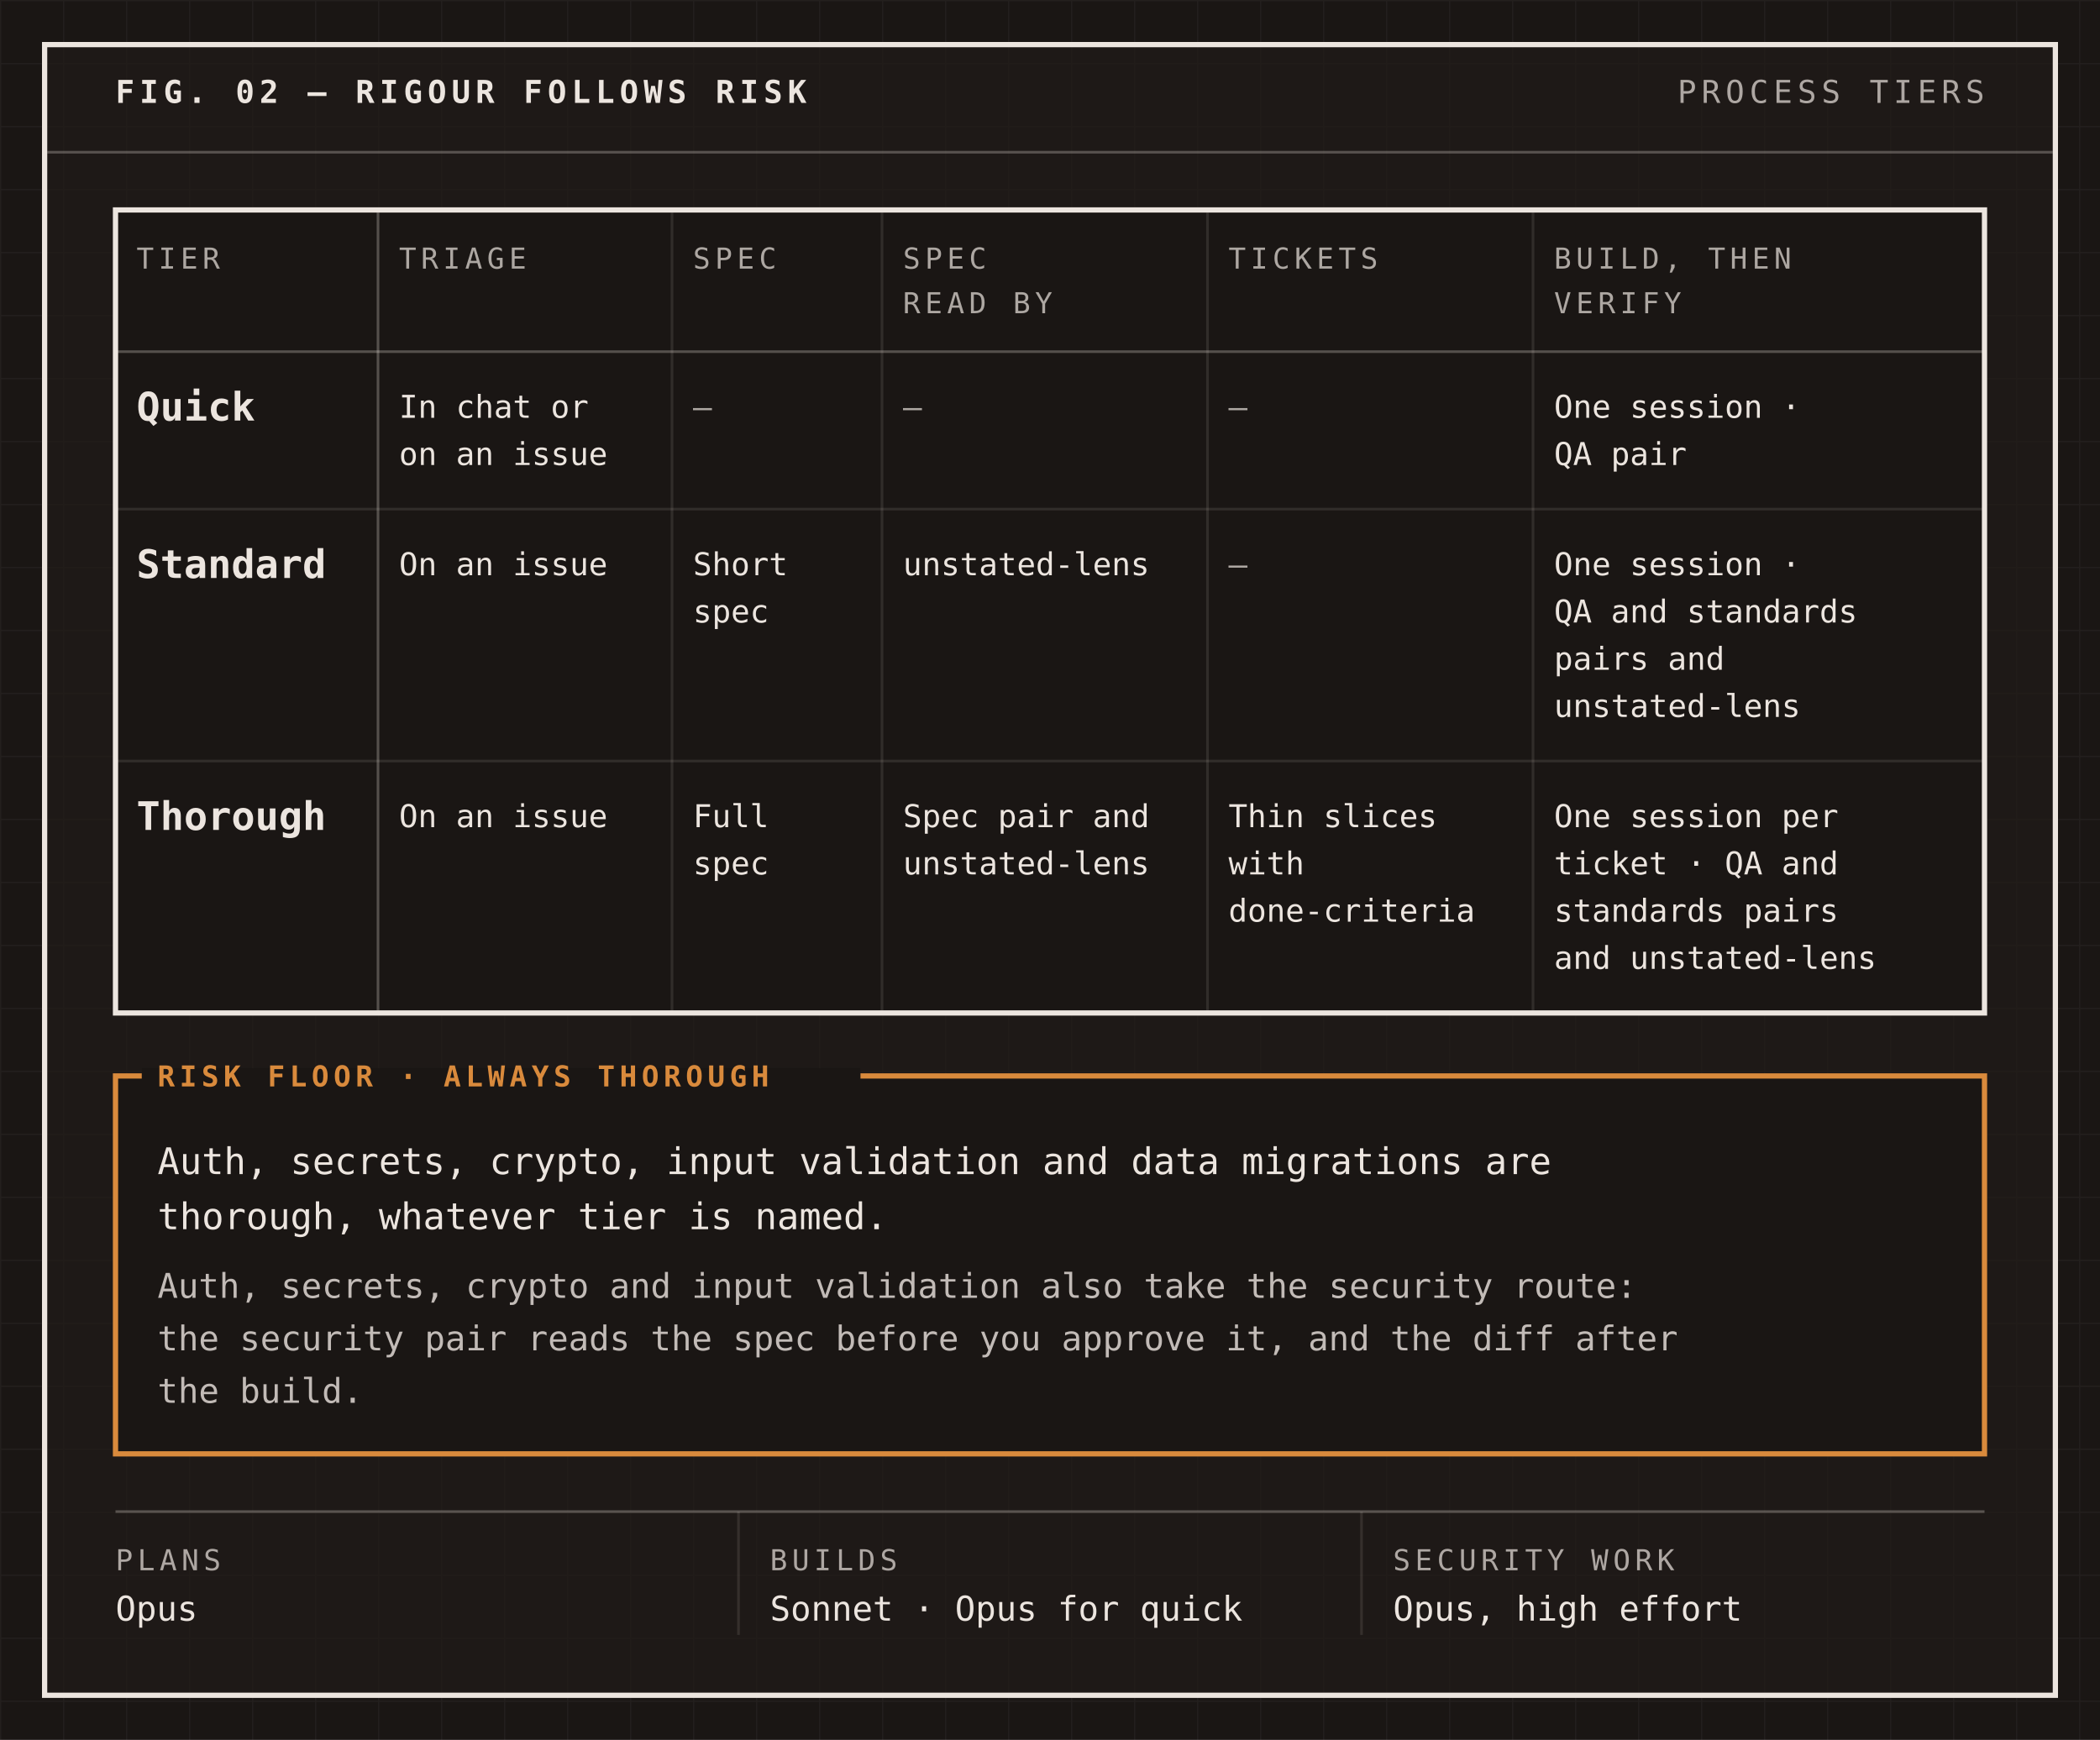
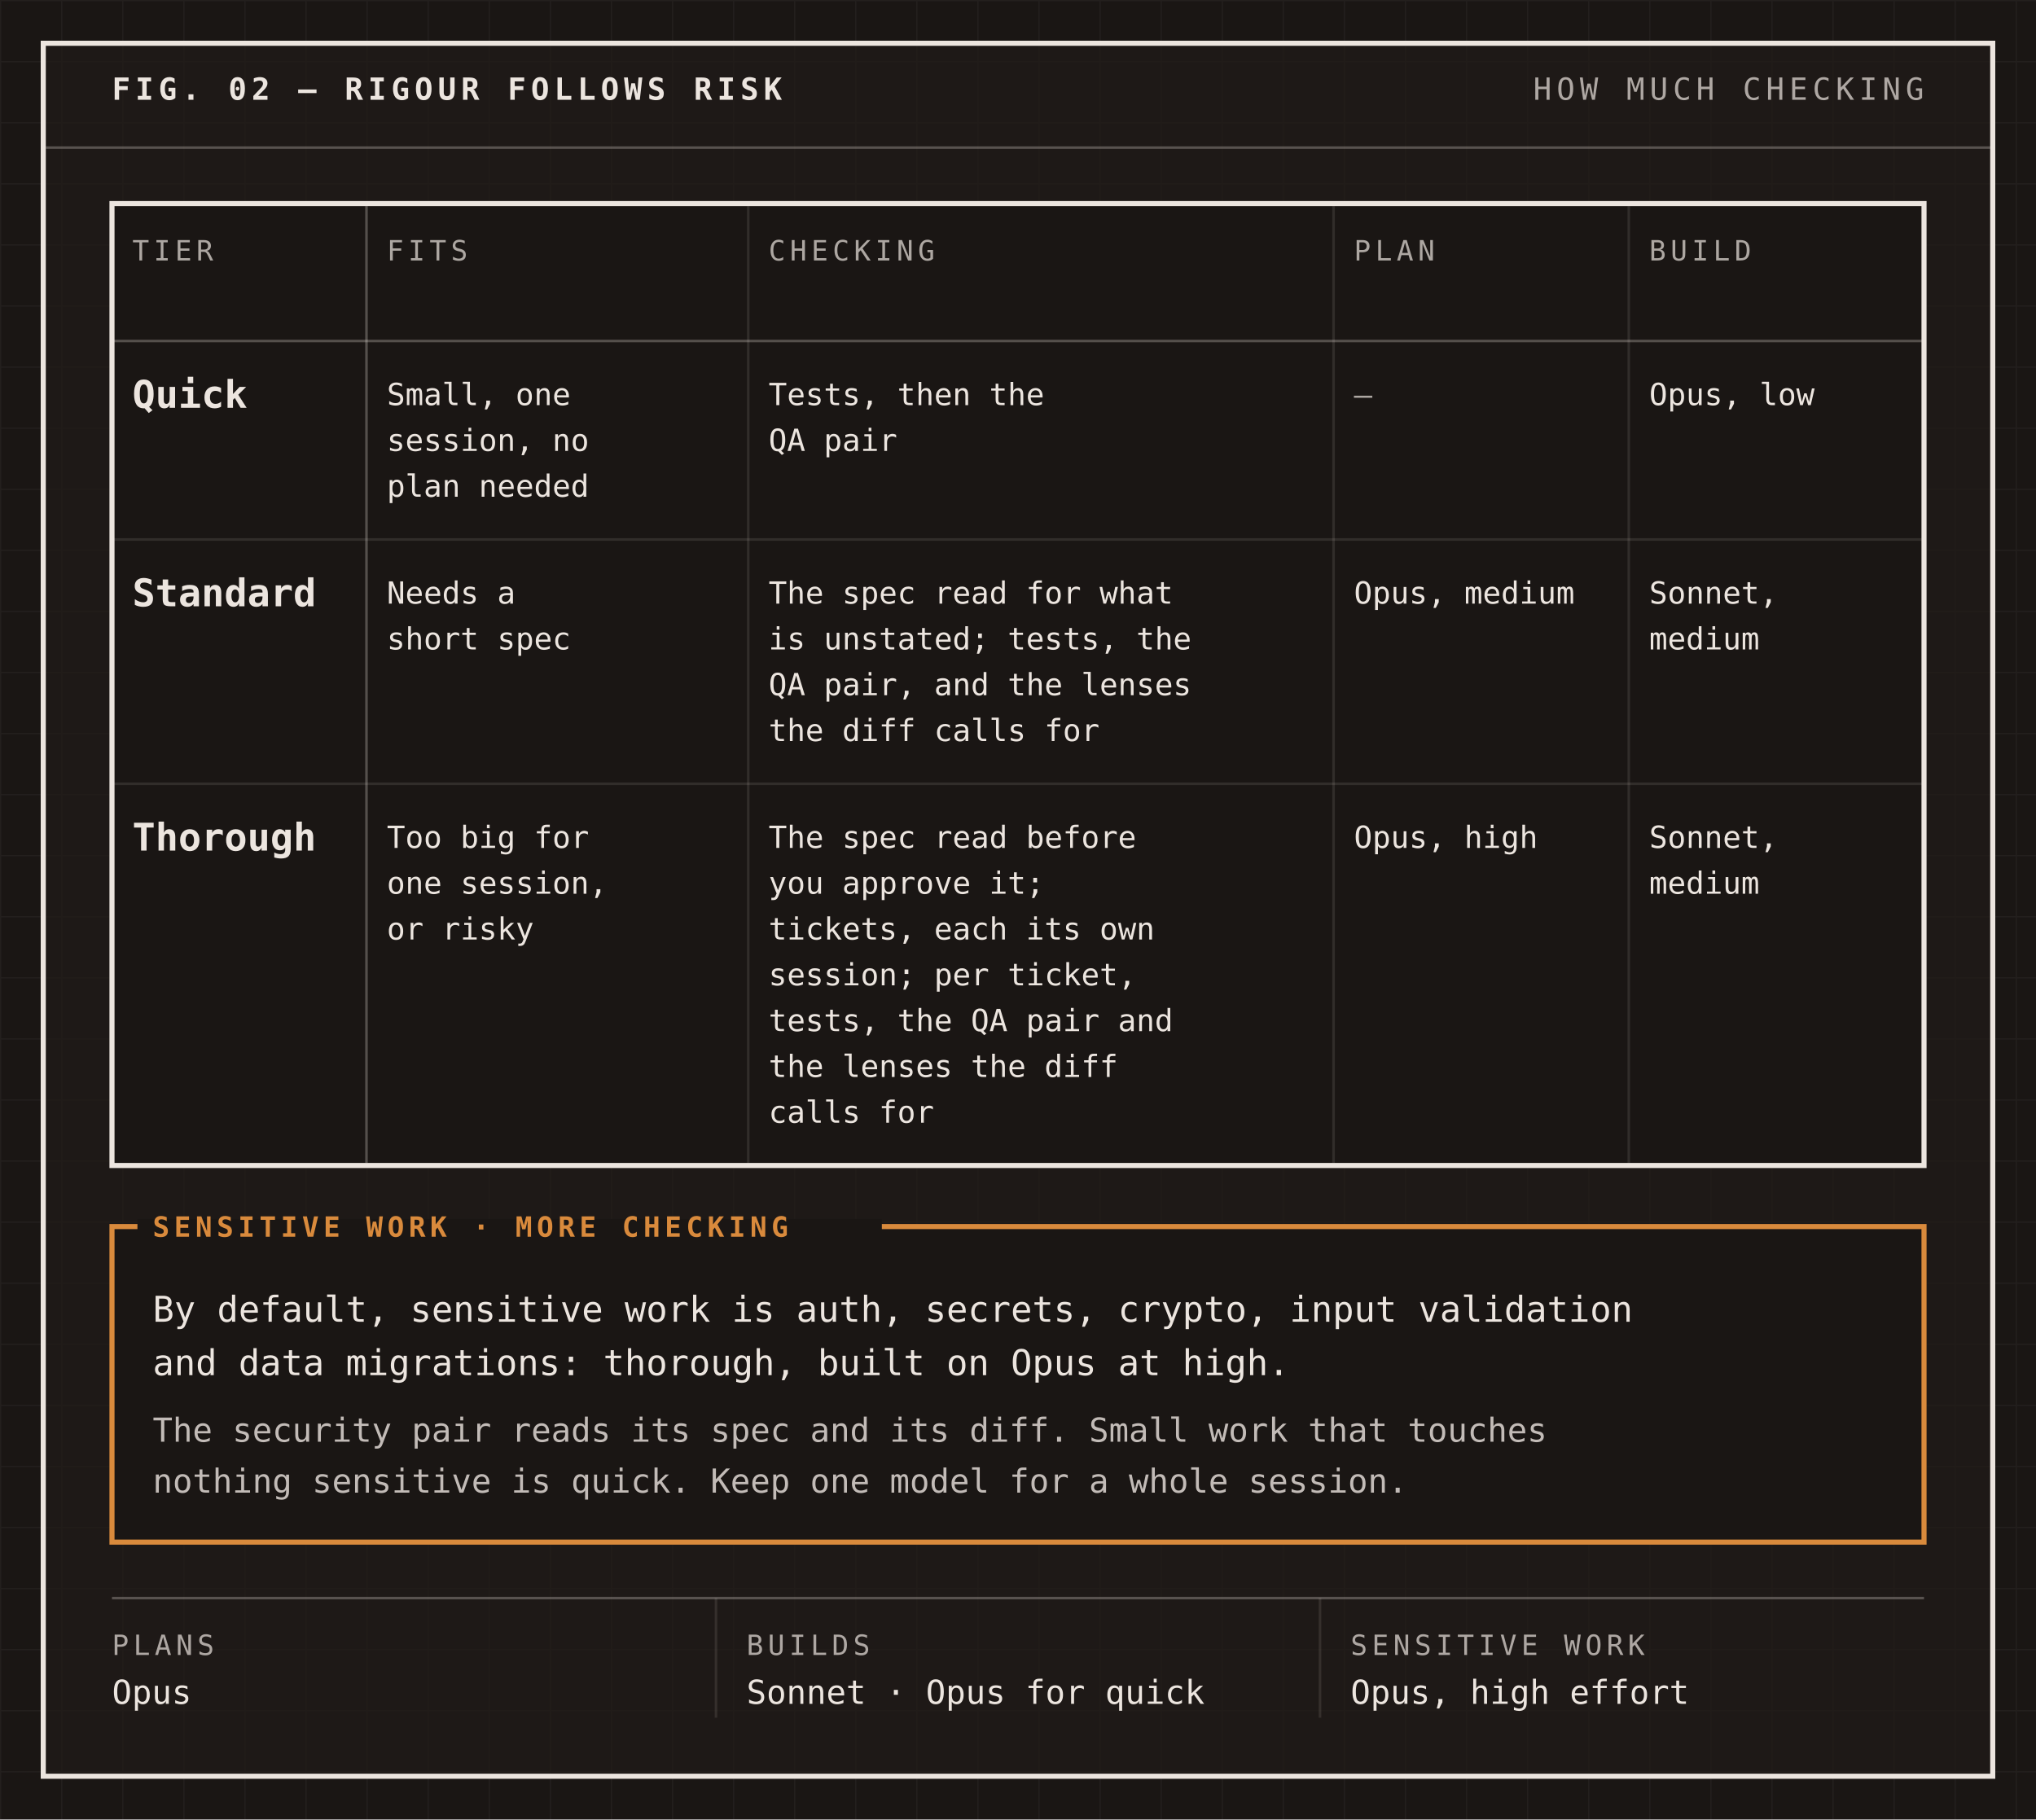
- <svg xmlns="http://www.w3.org/2000/svg" width="800" height="663" viewBox="0 0 800 663" font-family="'IBM Plex Mono', ui-monospace, SFMono-Regular, Menlo, Consolas, monospace" role="img">
-   <rect width="800" height="663" fill="#1a1614" />
+ <svg xmlns="http://www.w3.org/2000/svg" width="800" height="715" viewBox="0 0 800 715" font-family="'IBM Plex Mono', ui-monospace, SFMono-Regular, Menlo, Consolas, monospace" role="img">
+   <rect width="800" height="715" fill="#1a1614" />
  <defs>
    <pattern id="grid" width="24" height="24" patternUnits="userSpaceOnUse">
      <path d="M24 0H0V24" fill="none" stroke="#ece5df" stroke-opacity="0.045" stroke-width="1" />
    </pattern>
  </defs>
-   <rect width="800" height="663" fill="url(#grid)" />
-   <rect x="17" y="17" width="766" height="629" fill="#201b18" fill-opacity="0.72" stroke="#ece5df" stroke-width="2" />
+   <rect width="800" height="715" fill="url(#grid)" />
+   <rect x="17" y="17" width="766" height="681" fill="#201b18" fill-opacity="0.72" stroke="#ece5df" stroke-width="2" />
  <text x="44" y="39.2" font-size="12" font-weight="600" letter-spacing="1.92" fill="#ece5df">FIG. 02 — RIGOUR FOLLOWS RISK</text>
-   <text x="756" y="39.2" font-size="12" letter-spacing="1.92" text-anchor="end" fill="#ece5df" fill-opacity="0.7">PROCESS TIERS</text>
+   <text x="756" y="39.2" font-size="12" letter-spacing="1.92" text-anchor="end" fill="#ece5df" fill-opacity="0.7">HOW MUCH CHECKING</text>
  <line x1="18" y1="58" x2="782" y2="58" stroke="#ece5df" stroke-opacity="0.28" stroke-width="1" />
-   <rect x="44" y="80" width="712" height="306" fill="#1a1614" stroke="#ece5df" stroke-width="2" />
+   <rect x="44" y="80" width="712" height="378" fill="#1a1614" stroke="#ece5df" stroke-width="2" />
  <text x="52" y="102.35" font-size="11" letter-spacing="1.76" fill="#ece5df" fill-opacity="0.7">TIER</text>
-   <text x="152" y="102.35" font-size="11" letter-spacing="1.76" fill="#ece5df" fill-opacity="0.7">TRIAGE</text>
-   <text x="264" y="102.35" font-size="11" letter-spacing="1.76" fill="#ece5df" fill-opacity="0.7">SPEC</text>
-   <text x="344" y="102.35" font-size="11" letter-spacing="1.76" fill="#ece5df" fill-opacity="0.7">SPEC</text>
-   <text x="344" y="119.35" font-size="11" letter-spacing="1.76" fill="#ece5df" fill-opacity="0.7">READ BY</text>
-   <text x="468" y="102.35" font-size="11" letter-spacing="1.76" fill="#ece5df" fill-opacity="0.7">TICKETS</text>
-   <text x="592" y="102.35" font-size="11" letter-spacing="1.76" fill="#ece5df" fill-opacity="0.7">BUILD, THEN</text>
-   <text x="592" y="119.35" font-size="11" letter-spacing="1.76" fill="#ece5df" fill-opacity="0.7">VERIFY</text>
+   <text x="152" y="102.35" font-size="11" letter-spacing="1.76" fill="#ece5df" fill-opacity="0.7">FITS</text>
+   <text x="302" y="102.35" font-size="11" letter-spacing="1.76" fill="#ece5df" fill-opacity="0.7">CHECKING</text>
+   <text x="532" y="102.35" font-size="11" letter-spacing="1.76" fill="#ece5df" fill-opacity="0.7">PLAN</text>
+   <text x="648" y="102.35" font-size="11" letter-spacing="1.76" fill="#ece5df" fill-opacity="0.7">BUILD</text>
  <line x1="44" y1="134" x2="756" y2="134" stroke="#ece5df" stroke-opacity="0.28" stroke-width="1" />
  <text x="52" y="160.25" font-size="15" font-weight="600" fill="#ece5df">Quick</text>
-   <text x="152" y="159.2" font-size="12" fill="#ece5df">In chat or</text>
-   <text x="152" y="177.2" font-size="12" fill="#ece5df">on an issue</text>
-   <text x="264" y="159.2" font-size="12" fill="#ece5df" fill-opacity="0.7">—</text>
-   <text x="344" y="159.2" font-size="12" fill="#ece5df" fill-opacity="0.7">—</text>
-   <text x="468" y="159.2" font-size="12" fill="#ece5df" fill-opacity="0.7">—</text>
-   <text x="592" y="159.2" font-size="12" fill="#ece5df">One session ·</text>
-   <text x="592" y="177.2" font-size="12" fill="#ece5df">QA pair</text>
-   <line x1="44" y1="194" x2="756" y2="194" stroke="#ece5df" stroke-opacity="0.11" stroke-width="1" />
-   <text x="52" y="220.25" font-size="15" font-weight="600" fill="#ece5df">Standard</text>
-   <text x="152" y="219.2" font-size="12" fill="#ece5df">On an issue</text>
-   <text x="264" y="219.2" font-size="12" fill="#ece5df">Short</text>
-   <text x="264" y="237.2" font-size="12" fill="#ece5df">spec</text>
-   <text x="344" y="219.2" font-size="12" fill="#ece5df">unstated-lens</text>
-   <text x="468" y="219.2" font-size="12" fill="#ece5df" fill-opacity="0.7">—</text>
-   <text x="592" y="219.2" font-size="12" fill="#ece5df">One session ·</text>
-   <text x="592" y="237.2" font-size="12" fill="#ece5df">QA and standards</text>
-   <text x="592" y="255.2" font-size="12" fill="#ece5df">pairs and</text>
-   <text x="592" y="273.2" font-size="12" fill="#ece5df">unstated-lens</text>
-   <line x1="44" y1="290" x2="756" y2="290" stroke="#ece5df" stroke-opacity="0.11" stroke-width="1" />
-   <text x="52" y="316.25" font-size="15" font-weight="600" fill="#ece5df">Thorough</text>
-   <text x="152" y="315.2" font-size="12" fill="#ece5df">On an issue</text>
-   <text x="264" y="315.2" font-size="12" fill="#ece5df">Full</text>
-   <text x="264" y="333.2" font-size="12" fill="#ece5df">spec</text>
-   <text x="344" y="315.2" font-size="12" fill="#ece5df">Spec pair and</text>
-   <text x="344" y="333.2" font-size="12" fill="#ece5df">unstated-lens</text>
-   <text x="468" y="315.2" font-size="12" fill="#ece5df">Thin slices</text>
-   <text x="468" y="333.2" font-size="12" fill="#ece5df">with</text>
-   <text x="468" y="351.2" font-size="12" fill="#ece5df">done-criteria</text>
-   <text x="592" y="315.2" font-size="12" fill="#ece5df">One session per</text>
-   <text x="592" y="333.2" font-size="12" fill="#ece5df">ticket · QA and</text>
-   <text x="592" y="351.2" font-size="12" fill="#ece5df">standards pairs</text>
-   <text x="592" y="369.2" font-size="12" fill="#ece5df">and unstated-lens</text>
-   <line x1="144" y1="81" x2="144" y2="385" stroke="#ece5df" stroke-opacity="0.28" stroke-width="1" />
-   <line x1="256" y1="81" x2="256" y2="385" stroke="#ece5df" stroke-opacity="0.11" stroke-width="1" />
-   <line x1="336" y1="81" x2="336" y2="385" stroke="#ece5df" stroke-opacity="0.11" stroke-width="1" />
-   <line x1="460" y1="81" x2="460" y2="385" stroke="#ece5df" stroke-opacity="0.11" stroke-width="1" />
-   <line x1="584" y1="81" x2="584" y2="385" stroke="#ece5df" stroke-opacity="0.11" stroke-width="1" />
-   <rect x="44" y="410" width="712" height="144" fill="#1a1614" stroke="#d98a3c" stroke-width="2" />
-   <rect x="54" y="407" width="273.8" height="6" fill="#1a1614" />
-   <text x="60" y="414" font-size="11" font-weight="600" letter-spacing="1.76" fill="#d98a3c">RISK FLOOR · ALWAYS THOROUGH</text>
-   <text x="60" y="447.4" font-size="14" fill="#ece5df">Auth, secrets, crypto, input validation and data migrations are</text>
-   <text x="60" y="468.4" font-size="14" fill="#ece5df">thorough, whatever tier is named.</text>
-   <text x="60" y="494.55" font-size="13" fill="#ece5df" fill-opacity="0.8">Auth, secrets, crypto and input validation also take the security route:</text>
-   <text x="60" y="514.55" font-size="13" fill="#ece5df" fill-opacity="0.8">the security pair reads the spec before you approve it, and the diff after</text>
-   <text x="60" y="534.55" font-size="13" fill="#ece5df" fill-opacity="0.8">the build.</text>
-   <line x1="44" y1="576" x2="756" y2="576" stroke="#ece5df" stroke-opacity="0.28" stroke-width="1" />
-   <text x="44" y="598.35" font-size="11" letter-spacing="1.76" fill="#ece5df" fill-opacity="0.7">PLANS</text>
-   <text x="44" y="617.55" font-size="13" font-weight="500" fill="#ece5df">Opus</text>
-   <line x1="281.33" y1="576" x2="281.33" y2="623" stroke="#ece5df" stroke-opacity="0.11" stroke-width="1" />
-   <text x="293.33" y="598.35" font-size="11" letter-spacing="1.76" fill="#ece5df" fill-opacity="0.7">BUILDS</text>
-   <text x="293.33" y="617.55" font-size="13" font-weight="500" fill="#ece5df">Sonnet · Opus for quick</text>
-   <line x1="518.67" y1="576" x2="518.67" y2="623" stroke="#ece5df" stroke-opacity="0.11" stroke-width="1" />
-   <text x="530.67" y="598.35" font-size="11" letter-spacing="1.76" fill="#ece5df" fill-opacity="0.7">SECURITY WORK</text>
-   <text x="530.67" y="617.55" font-size="13" font-weight="500" fill="#ece5df">Opus, high effort</text>
+   <text x="152" y="159.2" font-size="12" fill="#ece5df">Small, one</text>
+   <text x="152" y="177.2" font-size="12" fill="#ece5df">session, no</text>
+   <text x="152" y="195.2" font-size="12" fill="#ece5df">plan needed</text>
+   <text x="302" y="159.2" font-size="12" fill="#ece5df">Tests, then the</text>
+   <text x="302" y="177.2" font-size="12" fill="#ece5df">QA pair</text>
+   <text x="532" y="159.2" font-size="12" fill="#ece5df" fill-opacity="0.7">—</text>
+   <text x="648" y="159.2" font-size="12" fill="#ece5df">Opus, low</text>
+   <line x1="44" y1="212" x2="756" y2="212" stroke="#ece5df" stroke-opacity="0.11" stroke-width="1" />
+   <text x="52" y="238.25" font-size="15" font-weight="600" fill="#ece5df">Standard</text>
+   <text x="152" y="237.2" font-size="12" fill="#ece5df">Needs a</text>
+   <text x="152" y="255.2" font-size="12" fill="#ece5df">short spec</text>
+   <text x="302" y="237.2" font-size="12" fill="#ece5df">The spec read for what</text>
+   <text x="302" y="255.2" font-size="12" fill="#ece5df">is unstated; tests, the</text>
+   <text x="302" y="273.2" font-size="12" fill="#ece5df">QA pair, and the lenses</text>
+   <text x="302" y="291.2" font-size="12" fill="#ece5df">the diff calls for</text>
+   <text x="532" y="237.2" font-size="12" fill="#ece5df">Opus, medium</text>
+   <text x="648" y="237.2" font-size="12" fill="#ece5df">Sonnet,</text>
+   <text x="648" y="255.2" font-size="12" fill="#ece5df">medium</text>
+   <line x1="44" y1="308" x2="756" y2="308" stroke="#ece5df" stroke-opacity="0.11" stroke-width="1" />
+   <text x="52" y="334.25" font-size="15" font-weight="600" fill="#ece5df">Thorough</text>
+   <text x="152" y="333.2" font-size="12" fill="#ece5df">Too big for</text>
+   <text x="152" y="351.2" font-size="12" fill="#ece5df">one session,</text>
+   <text x="152" y="369.2" font-size="12" fill="#ece5df">or risky</text>
+   <text x="302" y="333.2" font-size="12" fill="#ece5df">The spec read before</text>
+   <text x="302" y="351.2" font-size="12" fill="#ece5df">you approve it;</text>
+   <text x="302" y="369.2" font-size="12" fill="#ece5df">tickets, each its own</text>
+   <text x="302" y="387.2" font-size="12" fill="#ece5df">session; per ticket,</text>
+   <text x="302" y="405.2" font-size="12" fill="#ece5df">tests, the QA pair and</text>
+   <text x="302" y="423.2" font-size="12" fill="#ece5df">the lenses the diff</text>
+   <text x="302" y="441.2" font-size="12" fill="#ece5df">calls for</text>
+   <text x="532" y="333.2" font-size="12" fill="#ece5df">Opus, high</text>
+   <text x="648" y="333.2" font-size="12" fill="#ece5df">Sonnet,</text>
+   <text x="648" y="351.2" font-size="12" fill="#ece5df">medium</text>
+   <line x1="144" y1="81" x2="144" y2="457" stroke="#ece5df" stroke-opacity="0.28" stroke-width="1" />
+   <line x1="294" y1="81" x2="294" y2="457" stroke="#ece5df" stroke-opacity="0.11" stroke-width="1" />
+   <line x1="524" y1="81" x2="524" y2="457" stroke="#ece5df" stroke-opacity="0.11" stroke-width="1" />
+   <line x1="640" y1="81" x2="640" y2="457" stroke="#ece5df" stroke-opacity="0.11" stroke-width="1" />
+   <rect x="44" y="482" width="712" height="124" fill="#1a1614" stroke="#d98a3c" stroke-width="2" />
+   <rect x="54" y="479" width="292.5" height="6" fill="#1a1614" />
+   <text x="60" y="486" font-size="11" font-weight="600" letter-spacing="1.76" fill="#d98a3c">SENSITIVE WORK · MORE CHECKING</text>
+   <text x="60" y="519.4" font-size="14" fill="#ece5df">By default, sensitive work is auth, secrets, crypto, input validation</text>
+   <text x="60" y="540.4" font-size="14" fill="#ece5df">and data migrations: thorough, built on Opus at high.</text>
+   <text x="60" y="566.55" font-size="13" fill="#ece5df" fill-opacity="0.8">The security pair reads its spec and its diff. Small work that touches</text>
+   <text x="60" y="586.55" font-size="13" fill="#ece5df" fill-opacity="0.8">nothing sensitive is quick. Keep one model for a whole session.</text>
+   <line x1="44" y1="628" x2="756" y2="628" stroke="#ece5df" stroke-opacity="0.28" stroke-width="1" />
+   <text x="44" y="650.35" font-size="11" letter-spacing="1.76" fill="#ece5df" fill-opacity="0.7">PLANS</text>
+   <text x="44" y="669.55" font-size="13" font-weight="500" fill="#ece5df">Opus</text>
+   <line x1="281.33" y1="628" x2="281.33" y2="675" stroke="#ece5df" stroke-opacity="0.11" stroke-width="1" />
+   <text x="293.33" y="650.35" font-size="11" letter-spacing="1.76" fill="#ece5df" fill-opacity="0.7">BUILDS</text>
+   <text x="293.33" y="669.55" font-size="13" font-weight="500" fill="#ece5df">Sonnet · Opus for quick</text>
+   <line x1="518.67" y1="628" x2="518.67" y2="675" stroke="#ece5df" stroke-opacity="0.11" stroke-width="1" />
+   <text x="530.67" y="650.35" font-size="11" letter-spacing="1.76" fill="#ece5df" fill-opacity="0.7">SENSITIVE WORK</text>
+   <text x="530.67" y="669.55" font-size="13" font-weight="500" fill="#ece5df">Opus, high effort</text>
</svg>
